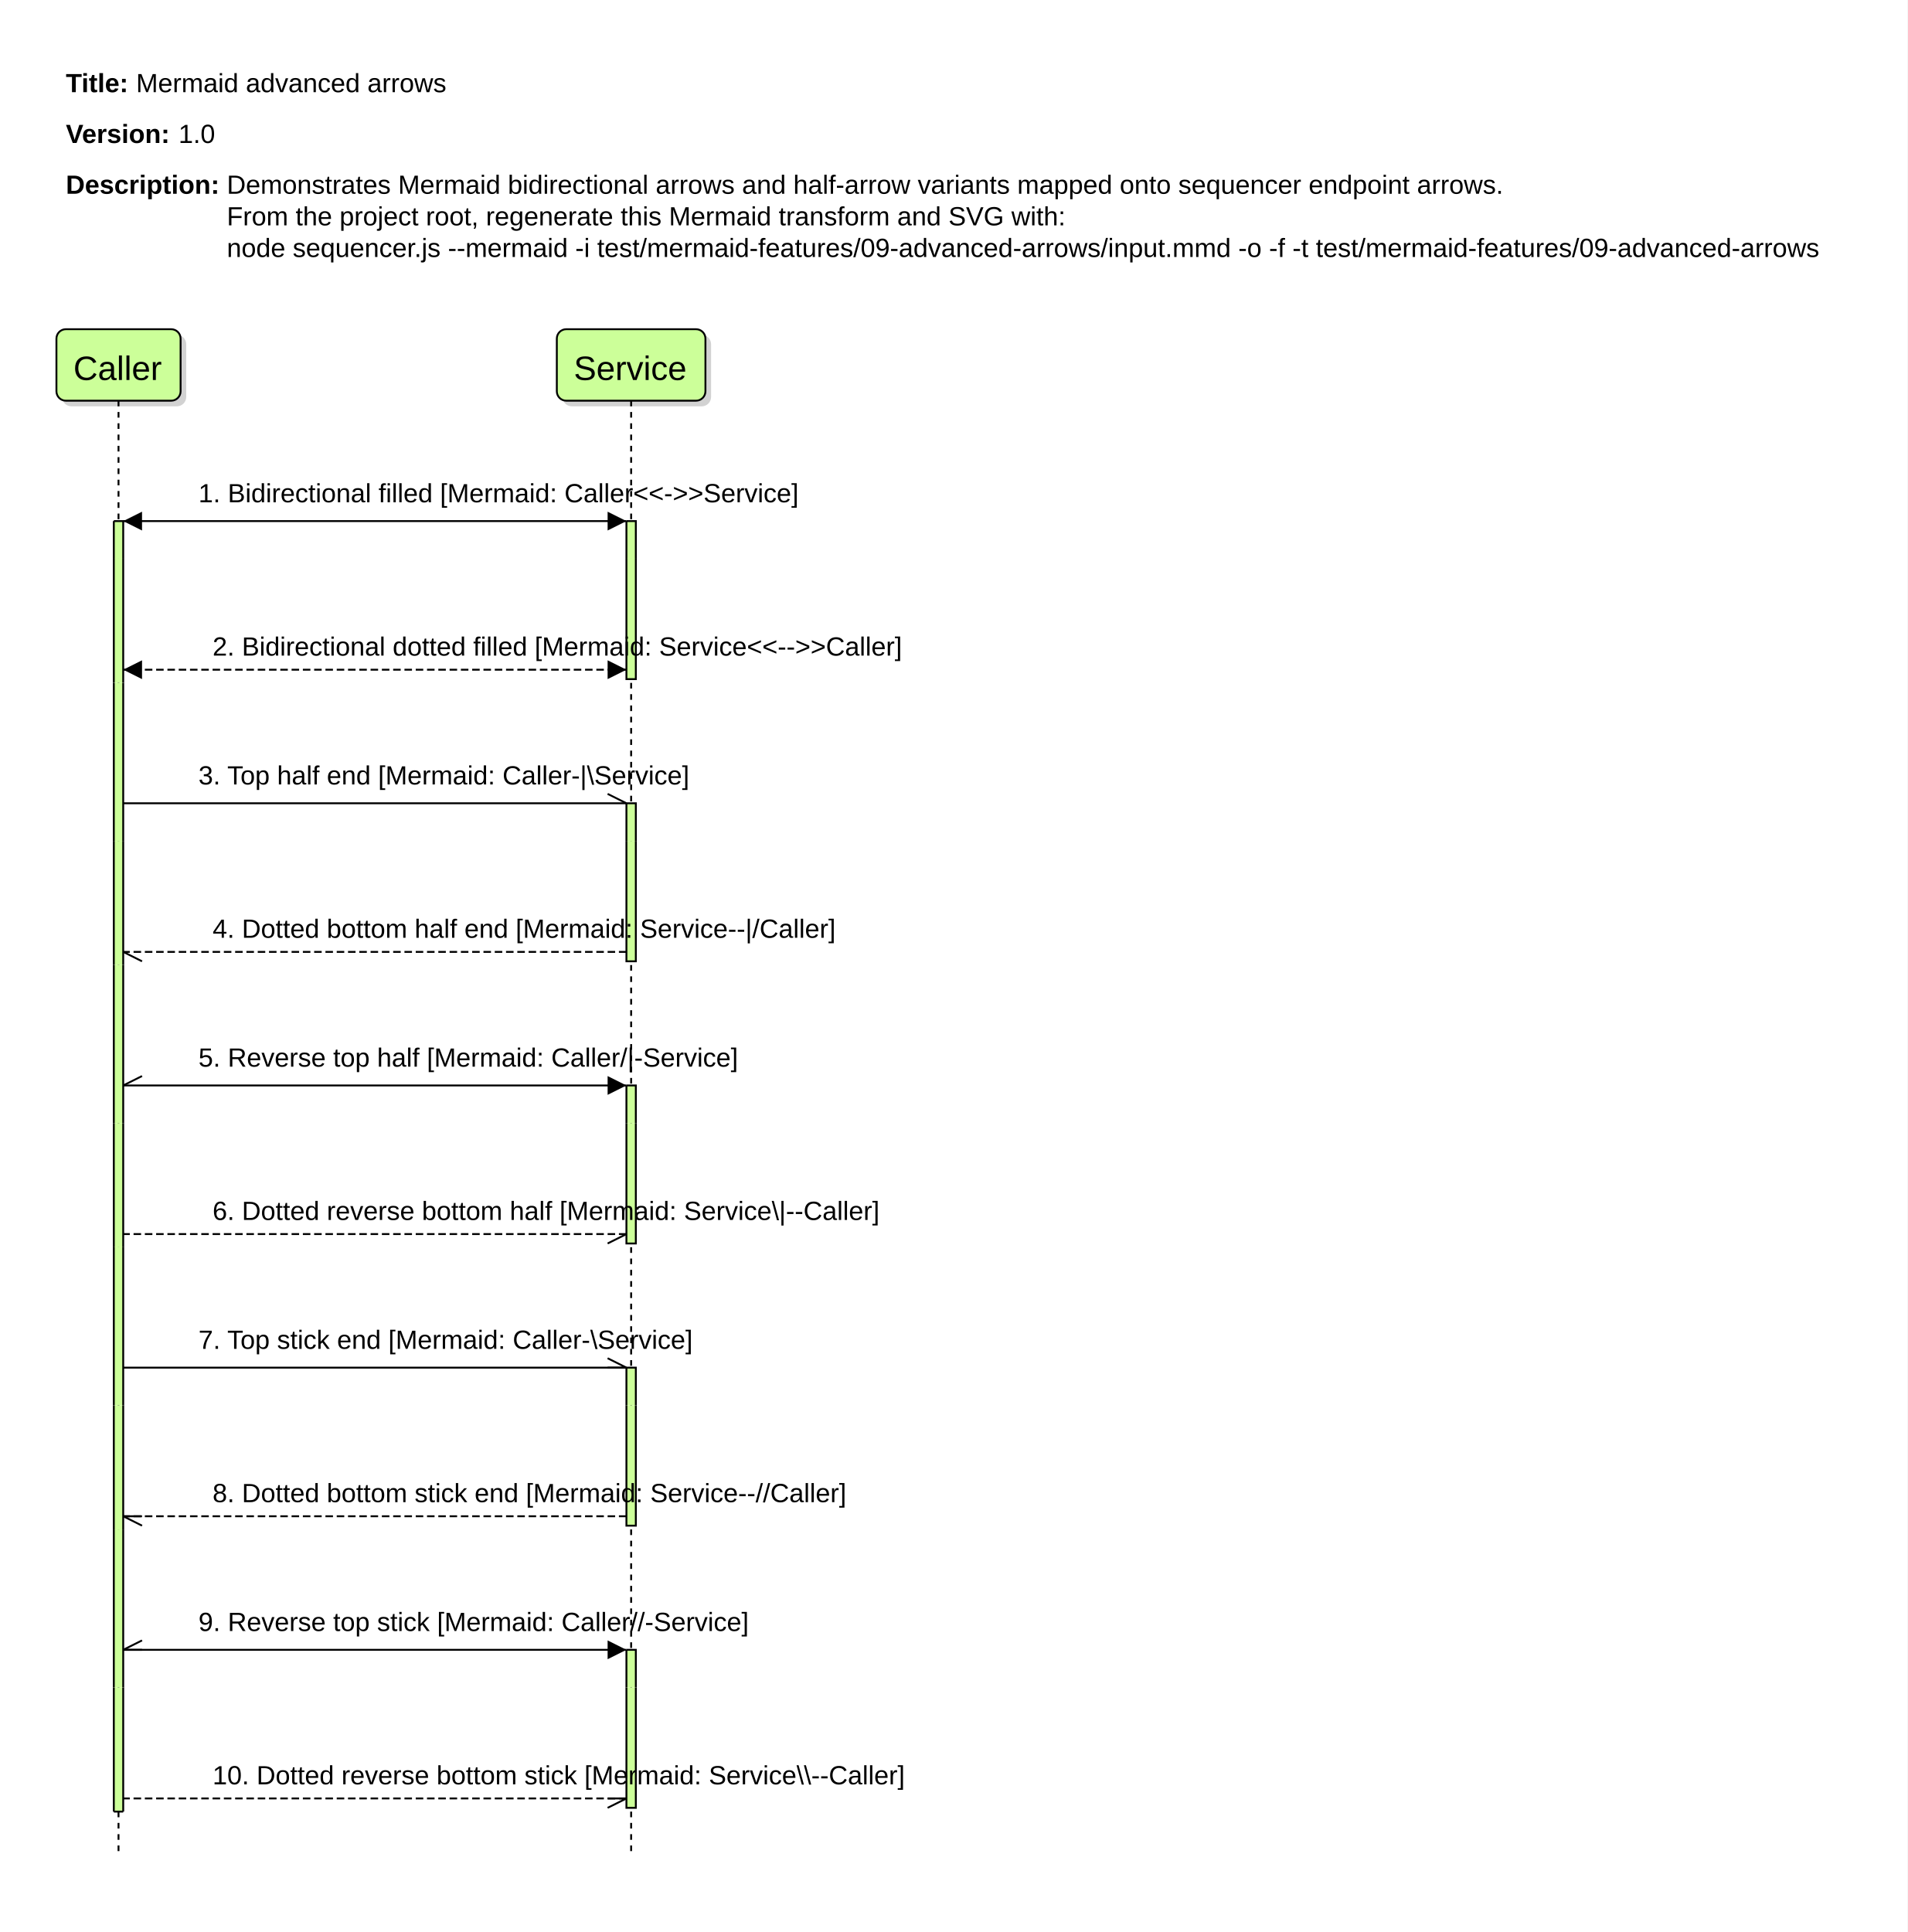
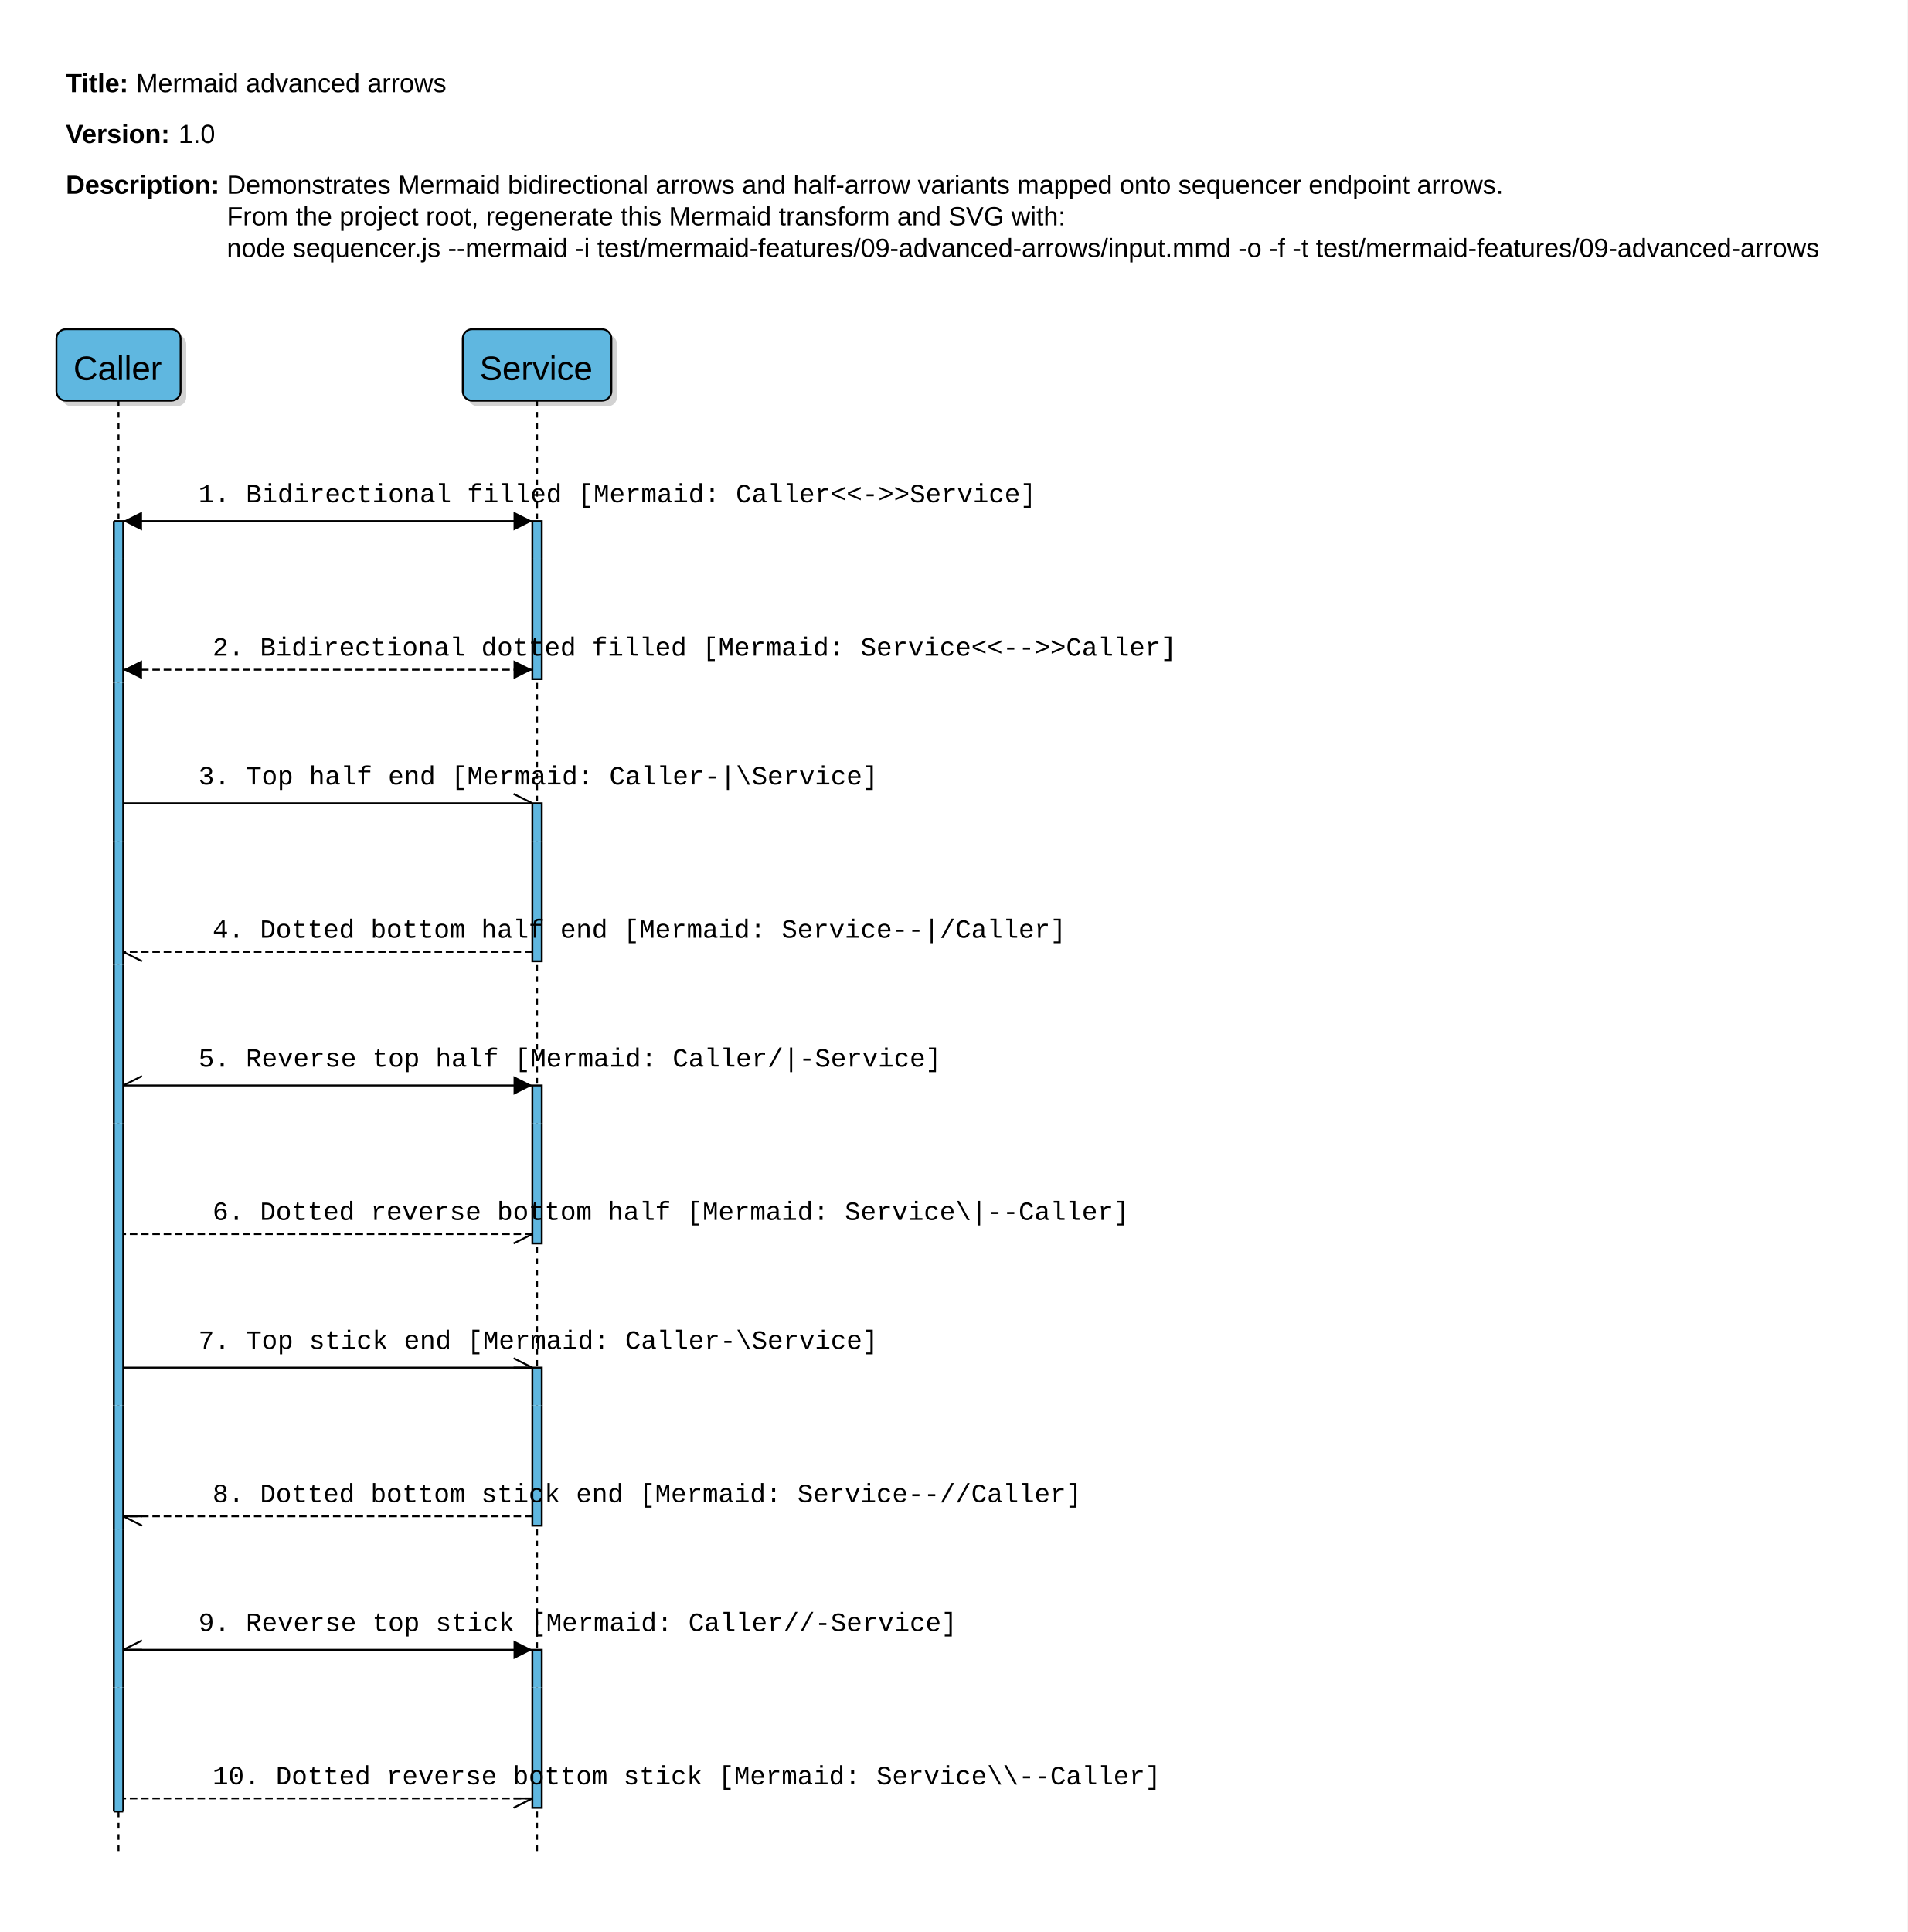
<svg xmlns="http://www.w3.org/2000/svg" width="1014" height="1027" viewBox="0 0 1014 1027">
  <rect width="100%" height="100%" fill="white" />
  <path d="M 0 0 L 0 1017 L 1004 1017 L 1004 0 L 0 0" fill="rgb(255, 255, 255)" stroke="none" />
  <path d="M 30 30 L 30 57 L 243 57 L 243 30 L 30 30" fill="rgba(0,0,0,0)" stroke="none" />
  <text x="35" y="49" fill="rgb(0,0,0)" font-family="Liberation Sans, Arial, Helvetica, sans-serif" font-size="14" xml:space="preserve" font-weight="bold" dominant-baseline="auto">Title:</text>
  <text x="68.44" y="49" fill="rgb(0,0,0)" font-family="Liberation Sans, Arial, Helvetica, sans-serif" font-size="14" xml:space="preserve" dominant-baseline="auto"> </text>
  <text x="72.33" y="49" fill="rgb(0,0,0)" font-family="Liberation Sans, Arial, Helvetica, sans-serif" font-size="14" xml:space="preserve" dominant-baseline="auto">Mermaid advanced arrows</text>
  <path d="M 30 57 L 30 84 L 120 84 L 120 57 L 30 57" fill="rgba(0,0,0,0)" stroke="none" />
  <text x="35" y="76" fill="rgb(0,0,0)" font-family="Liberation Sans, Arial, Helvetica, sans-serif" font-size="14" xml:space="preserve" font-weight="bold" dominant-baseline="auto">Version:</text>
  <text x="91.01" y="76" fill="rgb(0,0,0)" font-family="Liberation Sans, Arial, Helvetica, sans-serif" font-size="14" xml:space="preserve" dominant-baseline="auto"> </text>
  <text x="94.9" y="76" fill="rgb(0,0,0)" font-family="Liberation Sans, Arial, Helvetica, sans-serif" font-size="14" xml:space="preserve" dominant-baseline="auto">1.0</text>
  <path d="M 30 84 L 30 145 L 974 145 L 974 84 L 30 84" fill="rgba(0,0,0,0)" stroke="none" />
  <text x="35" y="103" fill="rgb(0,0,0)" font-family="Liberation Sans, Arial, Helvetica, sans-serif" font-size="14" xml:space="preserve" font-weight="bold" dominant-baseline="auto">Description:</text>
  <text x="116.68" y="103" fill="rgb(0,0,0)" font-family="Liberation Sans, Arial, Helvetica, sans-serif" font-size="14" xml:space="preserve" dominant-baseline="auto"> </text>
  <text x="120.57" y="103" fill="rgb(0,0,0)" font-family="Liberation Sans, Arial, Helvetica, sans-serif" font-size="14" xml:space="preserve" dominant-baseline="auto">Demonstrates Mermaid bidirectional arrows and half-arrow variants mapped onto sequencer endpoint arrows.</text>
  <text x="120.57" y="119.8" fill="rgb(0,0,0)" font-family="Liberation Sans, Arial, Helvetica, sans-serif" font-size="14" xml:space="preserve" dominant-baseline="auto">From the project root, regenerate this Mermaid transform and SVG with:</text>
  <text x="120.57" y="136.6" fill="rgb(0,0,0)" font-family="Liberation Sans, Arial, Helvetica, sans-serif" font-size="14" xml:space="preserve" dominant-baseline="auto">node sequencer.js --mermaid -i test/mermaid-features/09-advanced-arrows/input.mmd -o -f -t test/mermaid-features/09-advanced-arrows</text>
  <path d="M 33 183 L 33 211 L 33 211 A 5 5 0 0 0 38 216 L 94 216 L 94 216 A 5 5 0 0 0 99 211 L 99 183 L 99 183 A 5 5 0 0 0 94 178 L 38 178 L 38 178 A 5 5 0 0 0 33 183" fill="rgb(210,210,210)" stroke="none" />
-   <path d="M 30 180 L 30 208 L 30 208 A 5 5 0 0 0 35 213 L 91 213 L 91 213 A 5 5 0 0 0 96 208 L 96 180 L 96 180 A 5 5 0 0 0 91 175 L 35 175 L 35 175 A 5 5 0 0 0 30 180" fill="rgb(204,255,153)" stroke="none" />
+   <path d="M 30 180 L 30 208 L 30 208 A 5 5 0 0 0 35 213 L 91 213 L 91 213 A 5 5 0 0 0 96 208 L 96 180 L 96 180 A 5 5 0 0 0 91 175 L 35 175 L 35 175 A 5 5 0 0 0 30 180" fill="rgb(95,183,224)" stroke="none" />
  <path d="M 30 180 L 30 208 L 30 208 A 5 5 0 0 0 35 213 L 91 213 L 91 213 A 5 5 0 0 0 96 208 L 96 180 L 96 180 A 5 5 0 0 0 91 175 L 35 175 L 35 175 A 5 5 0 0 0 30 180" fill="none" stroke="rgb(0, 0, 0)" stroke-width="1" />
  <text x="39" y="202" fill="rgb(0,0,0)" font-family="Liberation Sans, Arial, Helvetica, sans-serif" font-size="18" xml:space="preserve" dominant-baseline="auto">Caller</text>
-   <path d="M 299 183 L 299 211 L 299 211 A 5 5 0 0 0 304 216 L 373 216 L 373 216 A 5 5 0 0 0 378 211 L 378 183 L 378 183 A 5 5 0 0 0 373 178 L 304 178 L 304 178 A 5 5 0 0 0 299 183" fill="rgb(210,210,210)" stroke="none" />
-   <path d="M 296 180 L 296 208 L 296 208 A 5 5 0 0 0 301 213 L 370 213 L 370 213 A 5 5 0 0 0 375 208 L 375 180 L 375 180 A 5 5 0 0 0 370 175 L 301 175 L 301 175 A 5 5 0 0 0 296 180" fill="rgb(204,255,153)" stroke="none" />
-   <path d="M 296 180 L 296 208 L 296 208 A 5 5 0 0 0 301 213 L 370 213 L 370 213 A 5 5 0 0 0 375 208 L 375 180 L 375 180 A 5 5 0 0 0 370 175 L 301 175 L 301 175 A 5 5 0 0 0 296 180" fill="none" stroke="rgb(0, 0, 0)" stroke-width="1" />
-   <text x="305" y="202" fill="rgb(0,0,0)" font-family="Liberation Sans, Arial, Helvetica, sans-serif" font-size="18" xml:space="preserve" dominant-baseline="auto">Service</text>
+   <path d="M 249 183 L 249 211 L 249 211 A 5 5 0 0 0 254 216 L 323 216 L 323 216 A 5 5 0 0 0 328 211 L 328 183 L 328 183 A 5 5 0 0 0 323 178 L 254 178 L 254 178 A 5 5 0 0 0 249 183" fill="rgb(210,210,210)" stroke="none" />
+   <path d="M 246 180 L 246 208 L 246 208 A 5 5 0 0 0 251 213 L 320 213 L 320 213 A 5 5 0 0 0 325 208 L 325 180 L 325 180 A 5 5 0 0 0 320 175 L 251 175 L 251 175 A 5 5 0 0 0 246 180" fill="rgb(95,183,224)" stroke="none" />
+   <path d="M 246 180 L 246 208 L 246 208 A 5 5 0 0 0 251 213 L 320 213 L 320 213 A 5 5 0 0 0 325 208 L 325 180 L 325 180 A 5 5 0 0 0 320 175 L 251 175 L 251 175 A 5 5 0 0 0 246 180" fill="none" stroke="rgb(0, 0, 0)" stroke-width="1" />
+   <text x="255" y="202" fill="rgb(0,0,0)" font-family="Liberation Sans, Arial, Helvetica, sans-serif" font-size="18" xml:space="preserve" dominant-baseline="auto">Service</text>
  <path d="M 63 213 M 63 297" fill="none" stroke="rgb(0,0,0)" stroke-width="1" stroke-dasharray="3,3" />
-   <path d="M 335.5 213 M 335.5 297" fill="none" stroke="rgb(0,0,0)" stroke-width="1" stroke-dasharray="3,3" />
+   <path d="M 285.5 213 M 285.5 297" fill="none" stroke="rgb(0,0,0)" stroke-width="1" stroke-dasharray="3,3" />
  <path d="M 63 213 L 63 297" fill="none" stroke="rgb(0,0,0)" stroke-width="1" stroke-dasharray="3,3" />
-   <path d="M 60.5 277 L 60.5 297 L 65.5 297 L 65.5 277 L 60.5 277" fill="rgb(204,255,153)" stroke="none" />
+   <path d="M 60.5 277 L 60.5 297 L 65.5 297 L 65.5 277 L 60.5 277" fill="rgb(95,183,224)" stroke="none" />
  <path d="M 60.5 277 L 60.5 297 M 65.5 297 L 65.5 277 L 60.5 277" fill="none" stroke="rgb(0, 0, 0)" stroke-width="1" />
-   <path d="M 335.5 213 L 335.5 297" fill="none" stroke="rgb(0,0,0)" stroke-width="1" stroke-dasharray="3,3" />
-   <path d="M 333 277 L 333 297 L 338 297 L 338 277 L 333 277" fill="rgb(204,255,153)" stroke="none" />
-   <path d="M 333 277 L 333 297 M 338 297 L 338 277 L 333 277" fill="none" stroke="rgb(0, 0, 0)" stroke-width="1" />
-   <text x="105.5" y="267" fill="rgb(0,0,0)" font-family="Liberation Sans, Arial, Helvetica, sans-serif" font-size="14" xml:space="preserve" dominant-baseline="auto">1. Bidirectional filled [Mermaid: Caller&lt;</text>
-   <text x="344.76" y="267" fill="rgb(0,0,0)" font-family="Liberation Sans, Arial, Helvetica, sans-serif" font-size="14" xml:space="preserve" dominant-baseline="auto">&lt;-&gt;</text>
-   <text x="365.78" y="267" fill="rgb(0,0,0)" font-family="Liberation Sans, Arial, Helvetica, sans-serif" font-size="14" xml:space="preserve" dominant-baseline="auto">&gt;Service]</text>
-   <path d="M 65.5 277 L 333 277" fill="none" stroke="rgb(0, 0, 0)" stroke-width="1" />
-   <path d="M 323 272 L 323 282 L 333 277" fill="rgb(0, 0, 0)" stroke="none" />
+   <path d="M 285.5 213 L 285.5 297" fill="none" stroke="rgb(0,0,0)" stroke-width="1" stroke-dasharray="3,3" />
+   <path d="M 283 277 L 283 297 L 288 297 L 288 277 L 283 277" fill="rgb(95,183,224)" stroke="none" />
+   <path d="M 283 277 L 283 297 M 288 297 L 288 277 L 283 277" fill="none" stroke="rgb(0, 0, 0)" stroke-width="1" />
+   <text x="105.5" y="267" fill="rgb(0,0,0)" font-family="Liberation Mono, Courier New, Courier, monospace" font-size="14" xml:space="preserve" dominant-baseline="auto">1. Bidirectional filled [Mermaid: Caller&lt;</text>
+   <text x="449.96" y="267" fill="rgb(0,0,0)" font-family="Liberation Mono, Courier New, Courier, monospace" font-size="14" xml:space="preserve" dominant-baseline="auto">&lt;-&gt;</text>
+   <text x="475.16" y="267" fill="rgb(0,0,0)" font-family="Liberation Mono, Courier New, Courier, monospace" font-size="14" xml:space="preserve" dominant-baseline="auto">&gt;Service]</text>
+   <path d="M 65.5 277 L 283 277" fill="none" stroke="rgb(0, 0, 0)" stroke-width="1" />
+   <path d="M 273 272 L 273 282 L 283 277" fill="rgb(0, 0, 0)" stroke="none" />
  <path d="M 75.5 272 L 75.5 282 L 65.5 277" fill="rgb(0, 0, 0)" stroke="none" />
  <path d="M 63 297 M 63 363" fill="none" stroke="rgb(0,0,0)" stroke-width="1" stroke-dasharray="3,3" />
-   <path d="M 335.5 297 M 335.5 363" fill="none" stroke="rgb(0,0,0)" stroke-width="1" stroke-dasharray="3,3" />
+   <path d="M 285.5 297 M 285.5 363" fill="none" stroke="rgb(0,0,0)" stroke-width="1" stroke-dasharray="3,3" />
  <path d="M 63 297 L 63 363" fill="none" stroke="rgb(0,0,0)" stroke-width="1" stroke-dasharray="3,3" />
-   <path d="M 60.5 297 L 60.5 363 L 65.5 363 L 65.5 297 L 60.5 297" fill="rgb(204,255,153)" stroke="none" />
+   <path d="M 60.5 297 L 60.5 363 L 65.5 363 L 65.5 297 L 60.5 297" fill="rgb(95,183,224)" stroke="none" />
  <path d="M 60.5 297 L 60.5 363 M 65.5 363 L 65.5 297 M 60.5 297" fill="none" stroke="rgb(0, 0, 0)" stroke-width="1" />
-   <path d="M 335.5 297 L 335.5 363" fill="none" stroke="rgb(0,0,0)" stroke-width="1" stroke-dasharray="3,3" />
-   <path d="M 333 297 L 333 361 L 338 361 L 338 297 L 333 297" fill="rgb(204,255,153)" stroke="none" />
-   <path d="M 333 297 L 333 361 L 338 361 L 338 297 M 333 297" fill="none" stroke="rgb(0, 0, 0)" stroke-width="1" />
-   <text x="113" y="348.5" fill="rgb(0,0,0)" font-family="Liberation Sans, Arial, Helvetica, sans-serif" font-size="14" xml:space="preserve" dominant-baseline="auto">2. Bidirectional dotted filled [Mermaid: Service&lt;</text>
-   <text x="405.2" y="348.5" fill="rgb(0,0,0)" font-family="Liberation Sans, Arial, Helvetica, sans-serif" font-size="14" xml:space="preserve" dominant-baseline="auto">&lt;--&gt;</text>
-   <text x="430.87" y="348.5" fill="rgb(0,0,0)" font-family="Liberation Sans, Arial, Helvetica, sans-serif" font-size="14" xml:space="preserve" dominant-baseline="auto">&gt;Caller]</text>
-   <path d="M 333 356 L 65.5 356" fill="none" stroke="rgb(0, 0, 0)" stroke-width="1" stroke-dasharray="4,2" />
+   <path d="M 285.5 297 L 285.5 363" fill="none" stroke="rgb(0,0,0)" stroke-width="1" stroke-dasharray="3,3" />
+   <path d="M 283 297 L 283 361 L 288 361 L 288 297 L 283 297" fill="rgb(95,183,224)" stroke="none" />
+   <path d="M 283 297 L 283 361 L 288 361 L 288 297 M 283 297" fill="none" stroke="rgb(0, 0, 0)" stroke-width="1" />
+   <text x="113" y="348.5" fill="rgb(0,0,0)" font-family="Liberation Mono, Courier New, Courier, monospace" font-size="14" xml:space="preserve" dominant-baseline="auto">2. Bidirectional dotted filled [Mermaid: Service&lt;</text>
+   <text x="524.67" y="348.5" fill="rgb(0,0,0)" font-family="Liberation Mono, Courier New, Courier, monospace" font-size="14" xml:space="preserve" dominant-baseline="auto">&lt;--&gt;</text>
+   <text x="558.27" y="348.5" fill="rgb(0,0,0)" font-family="Liberation Mono, Courier New, Courier, monospace" font-size="14" xml:space="preserve" dominant-baseline="auto">&gt;Caller]</text>
+   <path d="M 283 356 L 65.5 356" fill="none" stroke="rgb(0, 0, 0)" stroke-width="1" stroke-dasharray="4,2" />
  <path d="M 65.5 356 L 75.5 351 L 75.5 361 L 65.5 356" fill="rgb(0, 0, 0)" stroke="none" />
-   <path d="M 333 356 L 323 351 L 323 361 L 333 356" fill="rgb(0, 0, 0)" stroke="none" />
+   <path d="M 283 356 L 273 351 L 273 361 L 283 356" fill="rgb(0, 0, 0)" stroke="none" />
  <path d="M 63 363 M 63 447" fill="none" stroke="rgb(0,0,0)" stroke-width="1" stroke-dasharray="3,3" />
-   <path d="M 335.5 363 M 335.5 447" fill="none" stroke="rgb(0,0,0)" stroke-width="1" stroke-dasharray="3,3" />
+   <path d="M 285.5 363 M 285.5 447" fill="none" stroke="rgb(0,0,0)" stroke-width="1" stroke-dasharray="3,3" />
  <path d="M 63 363 L 63 447" fill="none" stroke="rgb(0,0,0)" stroke-width="1" stroke-dasharray="3,3" />
-   <path d="M 60.5 363 L 60.5 447 L 65.5 447 L 65.5 363 L 60.5 363" fill="rgb(204,255,153)" stroke="none" />
+   <path d="M 60.5 363 L 60.5 447 L 65.5 447 L 65.5 363 L 60.5 363" fill="rgb(95,183,224)" stroke="none" />
  <path d="M 60.5 363 L 60.5 447 M 65.5 447 L 65.5 363 M 60.5 363" fill="none" stroke="rgb(0, 0, 0)" stroke-width="1" />
-   <path d="M 335.5 363 L 335.5 447" fill="none" stroke="rgb(0,0,0)" stroke-width="1" stroke-dasharray="3,3" />
-   <path d="M 333 427 L 333 447 L 338 447 L 338 427 L 333 427" fill="rgb(204,255,153)" stroke="none" />
-   <path d="M 333 427 L 333 447 M 338 447 L 338 427 L 333 427" fill="none" stroke="rgb(0, 0, 0)" stroke-width="1" />
-   <text x="105.5" y="417" fill="rgb(0,0,0)" font-family="Liberation Sans, Arial, Helvetica, sans-serif" font-size="14" xml:space="preserve" dominant-baseline="auto">3. Top half end [Mermaid: Caller-|\Service]</text>
-   <path d="M 65.5 427 L 333 427" fill="none" stroke="rgb(0, 0, 0)" stroke-width="1" />
-   <path d="M 323 422 L 333 427" fill="none" stroke="rgb(0, 0, 0)" stroke-width="1" />
+   <path d="M 285.5 363 L 285.5 447" fill="none" stroke="rgb(0,0,0)" stroke-width="1" stroke-dasharray="3,3" />
+   <path d="M 283 427 L 283 447 L 288 447 L 288 427 L 283 427" fill="rgb(95,183,224)" stroke="none" />
+   <path d="M 283 427 L 283 447 M 288 447 L 288 427 L 283 427" fill="none" stroke="rgb(0, 0, 0)" stroke-width="1" />
+   <text x="105.5" y="417" fill="rgb(0,0,0)" font-family="Liberation Mono, Courier New, Courier, monospace" font-size="14" xml:space="preserve" dominant-baseline="auto">3. Top half end [Mermaid: Caller-|\Service]</text>
+   <path d="M 65.5 427 L 283 427" fill="none" stroke="rgb(0, 0, 0)" stroke-width="1" />
+   <path d="M 273 422 L 283 427" fill="none" stroke="rgb(0, 0, 0)" stroke-width="1" />
  <path d="M 63 447 M 63 513" fill="none" stroke="rgb(0,0,0)" stroke-width="1" stroke-dasharray="3,3" />
-   <path d="M 335.5 447 M 335.5 513" fill="none" stroke="rgb(0,0,0)" stroke-width="1" stroke-dasharray="3,3" />
+   <path d="M 285.5 447 M 285.5 513" fill="none" stroke="rgb(0,0,0)" stroke-width="1" stroke-dasharray="3,3" />
  <path d="M 63 447 L 63 513" fill="none" stroke="rgb(0,0,0)" stroke-width="1" stroke-dasharray="3,3" />
-   <path d="M 60.5 447 L 60.5 513 L 65.5 513 L 65.5 447 L 60.5 447" fill="rgb(204,255,153)" stroke="none" />
+   <path d="M 60.5 447 L 60.5 513 L 65.5 513 L 65.5 447 L 60.5 447" fill="rgb(95,183,224)" stroke="none" />
  <path d="M 60.5 447 L 60.5 513 M 65.5 513 L 65.5 447 M 60.5 447" fill="none" stroke="rgb(0, 0, 0)" stroke-width="1" />
-   <path d="M 335.5 447 L 335.5 513" fill="none" stroke="rgb(0,0,0)" stroke-width="1" stroke-dasharray="3,3" />
-   <path d="M 333 447 L 333 511 L 338 511 L 338 447 L 333 447" fill="rgb(204,255,153)" stroke="none" />
-   <path d="M 333 447 L 333 511 L 338 511 L 338 447 M 333 447" fill="none" stroke="rgb(0, 0, 0)" stroke-width="1" />
-   <text x="113" y="498.5" fill="rgb(0,0,0)" font-family="Liberation Sans, Arial, Helvetica, sans-serif" font-size="14" xml:space="preserve" dominant-baseline="auto">4. Dotted bottom half end [Mermaid: Service--|/Caller]</text>
-   <path d="M 333 506 L 65.5 506" fill="none" stroke="rgb(0, 0, 0)" stroke-width="1" stroke-dasharray="4,2" />
+   <path d="M 285.5 447 L 285.5 513" fill="none" stroke="rgb(0,0,0)" stroke-width="1" stroke-dasharray="3,3" />
+   <path d="M 283 447 L 283 511 L 288 511 L 288 447 L 283 447" fill="rgb(95,183,224)" stroke="none" />
+   <path d="M 283 447 L 283 511 L 288 511 L 288 447 M 283 447" fill="none" stroke="rgb(0, 0, 0)" stroke-width="1" />
+   <text x="113" y="498.5" fill="rgb(0,0,0)" font-family="Liberation Mono, Courier New, Courier, monospace" font-size="14" xml:space="preserve" dominant-baseline="auto">4. Dotted bottom half end [Mermaid: Service--|/Caller]</text>
+   <path d="M 283 506 L 65.5 506" fill="none" stroke="rgb(0, 0, 0)" stroke-width="1" stroke-dasharray="4,2" />
  <path d="M 75.5 511 L 65.5 506" fill="none" stroke="rgb(0, 0, 0)" stroke-width="1" />
  <path d="M 63 513 M 63 597" fill="none" stroke="rgb(0,0,0)" stroke-width="1" stroke-dasharray="3,3" />
-   <path d="M 335.5 513 M 335.5 597" fill="none" stroke="rgb(0,0,0)" stroke-width="1" stroke-dasharray="3,3" />
+   <path d="M 285.5 513 M 285.5 597" fill="none" stroke="rgb(0,0,0)" stroke-width="1" stroke-dasharray="3,3" />
  <path d="M 63 513 L 63 597" fill="none" stroke="rgb(0,0,0)" stroke-width="1" stroke-dasharray="3,3" />
-   <path d="M 60.5 513 L 60.5 597 L 65.5 597 L 65.5 513 L 60.5 513" fill="rgb(204,255,153)" stroke="none" />
+   <path d="M 60.5 513 L 60.5 597 L 65.5 597 L 65.5 513 L 60.5 513" fill="rgb(95,183,224)" stroke="none" />
  <path d="M 60.5 513 L 60.5 597 M 65.5 597 L 65.5 513 M 60.5 513" fill="none" stroke="rgb(0, 0, 0)" stroke-width="1" />
-   <path d="M 335.5 513 L 335.5 597" fill="none" stroke="rgb(0,0,0)" stroke-width="1" stroke-dasharray="3,3" />
-   <path d="M 333 577 L 333 597 L 338 597 L 338 577 L 333 577" fill="rgb(204,255,153)" stroke="none" />
-   <path d="M 333 577 L 333 597 M 338 597 L 338 577 L 333 577" fill="none" stroke="rgb(0, 0, 0)" stroke-width="1" />
-   <text x="105.5" y="567" fill="rgb(0,0,0)" font-family="Liberation Sans, Arial, Helvetica, sans-serif" font-size="14" xml:space="preserve" dominant-baseline="auto">5. Reverse top half [Mermaid: Caller/|-Service]</text>
-   <path d="M 65.5 577 L 333 577" fill="none" stroke="rgb(0, 0, 0)" stroke-width="1" />
-   <path d="M 323 572 L 323 582 L 333 577" fill="rgb(0, 0, 0)" stroke="none" />
+   <path d="M 285.5 513 L 285.5 597" fill="none" stroke="rgb(0,0,0)" stroke-width="1" stroke-dasharray="3,3" />
+   <path d="M 283 577 L 283 597 L 288 597 L 288 577 L 283 577" fill="rgb(95,183,224)" stroke="none" />
+   <path d="M 283 577 L 283 597 M 288 597 L 288 577 L 283 577" fill="none" stroke="rgb(0, 0, 0)" stroke-width="1" />
+   <text x="105.5" y="567" fill="rgb(0,0,0)" font-family="Liberation Mono, Courier New, Courier, monospace" font-size="14" xml:space="preserve" dominant-baseline="auto">5. Reverse top half [Mermaid: Caller/|-Service]</text>
+   <path d="M 65.5 577 L 283 577" fill="none" stroke="rgb(0, 0, 0)" stroke-width="1" />
+   <path d="M 273 572 L 273 582 L 283 577" fill="rgb(0, 0, 0)" stroke="none" />
  <path d="M 75.5 572 L 65.5 577" fill="none" stroke="rgb(0, 0, 0)" stroke-width="1" />
  <path d="M 63 597 M 63 663" fill="none" stroke="rgb(0,0,0)" stroke-width="1" stroke-dasharray="3,3" />
-   <path d="M 335.5 597 M 335.5 663" fill="none" stroke="rgb(0,0,0)" stroke-width="1" stroke-dasharray="3,3" />
+   <path d="M 285.5 597 M 285.5 663" fill="none" stroke="rgb(0,0,0)" stroke-width="1" stroke-dasharray="3,3" />
  <path d="M 63 597 L 63 663" fill="none" stroke="rgb(0,0,0)" stroke-width="1" stroke-dasharray="3,3" />
-   <path d="M 60.5 597 L 60.5 663 L 65.5 663 L 65.5 597 L 60.5 597" fill="rgb(204,255,153)" stroke="none" />
+   <path d="M 60.5 597 L 60.5 663 L 65.5 663 L 65.5 597 L 60.5 597" fill="rgb(95,183,224)" stroke="none" />
  <path d="M 60.5 597 L 60.5 663 M 65.5 663 L 65.5 597 M 60.5 597" fill="none" stroke="rgb(0, 0, 0)" stroke-width="1" />
-   <path d="M 335.5 597 L 335.5 663" fill="none" stroke="rgb(0,0,0)" stroke-width="1" stroke-dasharray="3,3" />
-   <path d="M 333 597 L 333 661 L 338 661 L 338 597 L 333 597" fill="rgb(204,255,153)" stroke="none" />
-   <path d="M 333 597 L 333 661 L 338 661 L 338 597 M 333 597" fill="none" stroke="rgb(0, 0, 0)" stroke-width="1" />
-   <text x="113" y="648.5" fill="rgb(0,0,0)" font-family="Liberation Sans, Arial, Helvetica, sans-serif" font-size="14" xml:space="preserve" dominant-baseline="auto">6. Dotted reverse bottom half [Mermaid: Service\|--Caller]</text>
-   <path d="M 333 656 L 65.5 656" fill="none" stroke="rgb(0, 0, 0)" stroke-width="1" stroke-dasharray="4,2" />
-   <path d="M 323 661 L 333 656" fill="none" stroke="rgb(0, 0, 0)" stroke-width="1" />
+   <path d="M 285.5 597 L 285.5 663" fill="none" stroke="rgb(0,0,0)" stroke-width="1" stroke-dasharray="3,3" />
+   <path d="M 283 597 L 283 661 L 288 661 L 288 597 L 283 597" fill="rgb(95,183,224)" stroke="none" />
+   <path d="M 283 597 L 283 661 L 288 661 L 288 597 M 283 597" fill="none" stroke="rgb(0, 0, 0)" stroke-width="1" />
+   <text x="113" y="648.5" fill="rgb(0,0,0)" font-family="Liberation Mono, Courier New, Courier, monospace" font-size="14" xml:space="preserve" dominant-baseline="auto">6. Dotted reverse bottom half [Mermaid: Service\|--Caller]</text>
+   <path d="M 283 656 L 65.5 656" fill="none" stroke="rgb(0, 0, 0)" stroke-width="1" stroke-dasharray="4,2" />
+   <path d="M 273 661 L 283 656" fill="none" stroke="rgb(0, 0, 0)" stroke-width="1" />
  <path d="M 63 663 M 63 747" fill="none" stroke="rgb(0,0,0)" stroke-width="1" stroke-dasharray="3,3" />
-   <path d="M 335.5 663 M 335.5 747" fill="none" stroke="rgb(0,0,0)" stroke-width="1" stroke-dasharray="3,3" />
+   <path d="M 285.5 663 M 285.5 747" fill="none" stroke="rgb(0,0,0)" stroke-width="1" stroke-dasharray="3,3" />
  <path d="M 63 663 L 63 747" fill="none" stroke="rgb(0,0,0)" stroke-width="1" stroke-dasharray="3,3" />
-   <path d="M 60.5 663 L 60.5 747 L 65.5 747 L 65.5 663 L 60.5 663" fill="rgb(204,255,153)" stroke="none" />
+   <path d="M 60.5 663 L 60.5 747 L 65.5 747 L 65.5 663 L 60.5 663" fill="rgb(95,183,224)" stroke="none" />
  <path d="M 60.5 663 L 60.5 747 M 65.5 747 L 65.5 663 M 60.5 663" fill="none" stroke="rgb(0, 0, 0)" stroke-width="1" />
-   <path d="M 335.5 663 L 335.5 747" fill="none" stroke="rgb(0,0,0)" stroke-width="1" stroke-dasharray="3,3" />
-   <path d="M 333 727 L 333 747 L 338 747 L 338 727 L 333 727" fill="rgb(204,255,153)" stroke="none" />
-   <path d="M 333 727 L 333 747 M 338 747 L 338 727 L 333 727" fill="none" stroke="rgb(0, 0, 0)" stroke-width="1" />
-   <text x="105.5" y="717" fill="rgb(0,0,0)" font-family="Liberation Sans, Arial, Helvetica, sans-serif" font-size="14" xml:space="preserve" dominant-baseline="auto">7. Top stick end [Mermaid: Caller-\Service]</text>
-   <path d="M 65.5 727 L 333 727" fill="none" stroke="rgb(0, 0, 0)" stroke-width="1" />
-   <path d="M 323 727 L 333 727 M 323 722 L 333 727" fill="none" stroke="rgb(0, 0, 0)" stroke-width="1" />
+   <path d="M 285.5 663 L 285.5 747" fill="none" stroke="rgb(0,0,0)" stroke-width="1" stroke-dasharray="3,3" />
+   <path d="M 283 727 L 283 747 L 288 747 L 288 727 L 283 727" fill="rgb(95,183,224)" stroke="none" />
+   <path d="M 283 727 L 283 747 M 288 747 L 288 727 L 283 727" fill="none" stroke="rgb(0, 0, 0)" stroke-width="1" />
+   <text x="105.5" y="717" fill="rgb(0,0,0)" font-family="Liberation Mono, Courier New, Courier, monospace" font-size="14" xml:space="preserve" dominant-baseline="auto">7. Top stick end [Mermaid: Caller-\Service]</text>
+   <path d="M 65.5 727 L 283 727" fill="none" stroke="rgb(0, 0, 0)" stroke-width="1" />
+   <path d="M 273 727 L 283 727 M 273 722 L 283 727" fill="none" stroke="rgb(0, 0, 0)" stroke-width="1" />
  <path d="M 63 747 M 63 813" fill="none" stroke="rgb(0,0,0)" stroke-width="1" stroke-dasharray="3,3" />
-   <path d="M 335.5 747 M 335.5 813" fill="none" stroke="rgb(0,0,0)" stroke-width="1" stroke-dasharray="3,3" />
+   <path d="M 285.5 747 M 285.5 813" fill="none" stroke="rgb(0,0,0)" stroke-width="1" stroke-dasharray="3,3" />
  <path d="M 63 747 L 63 813" fill="none" stroke="rgb(0,0,0)" stroke-width="1" stroke-dasharray="3,3" />
-   <path d="M 60.5 747 L 60.5 813 L 65.5 813 L 65.5 747 L 60.5 747" fill="rgb(204,255,153)" stroke="none" />
+   <path d="M 60.5 747 L 60.5 813 L 65.5 813 L 65.5 747 L 60.5 747" fill="rgb(95,183,224)" stroke="none" />
  <path d="M 60.5 747 L 60.5 813 M 65.5 813 L 65.5 747 M 60.5 747" fill="none" stroke="rgb(0, 0, 0)" stroke-width="1" />
-   <path d="M 335.5 747 L 335.5 813" fill="none" stroke="rgb(0,0,0)" stroke-width="1" stroke-dasharray="3,3" />
-   <path d="M 333 747 L 333 811 L 338 811 L 338 747 L 333 747" fill="rgb(204,255,153)" stroke="none" />
-   <path d="M 333 747 L 333 811 L 338 811 L 338 747 M 333 747" fill="none" stroke="rgb(0, 0, 0)" stroke-width="1" />
-   <text x="113" y="798.5" fill="rgb(0,0,0)" font-family="Liberation Sans, Arial, Helvetica, sans-serif" font-size="14" xml:space="preserve" dominant-baseline="auto">8. Dotted bottom stick end [Mermaid: Service--//Caller]</text>
-   <path d="M 333 806 L 65.5 806" fill="none" stroke="rgb(0, 0, 0)" stroke-width="1" stroke-dasharray="4,2" />
+   <path d="M 285.5 747 L 285.5 813" fill="none" stroke="rgb(0,0,0)" stroke-width="1" stroke-dasharray="3,3" />
+   <path d="M 283 747 L 283 811 L 288 811 L 288 747 L 283 747" fill="rgb(95,183,224)" stroke="none" />
+   <path d="M 283 747 L 283 811 L 288 811 L 288 747 M 283 747" fill="none" stroke="rgb(0, 0, 0)" stroke-width="1" />
+   <text x="113" y="798.5" fill="rgb(0,0,0)" font-family="Liberation Mono, Courier New, Courier, monospace" font-size="14" xml:space="preserve" dominant-baseline="auto">8. Dotted bottom stick end [Mermaid: Service--//Caller]</text>
+   <path d="M 283 806 L 65.5 806" fill="none" stroke="rgb(0, 0, 0)" stroke-width="1" stroke-dasharray="4,2" />
  <path d="M 75.5 806 L 65.5 806 M 75.5 811 L 65.5 806" fill="none" stroke="rgb(0, 0, 0)" stroke-width="1" />
  <path d="M 63 813 M 63 897" fill="none" stroke="rgb(0,0,0)" stroke-width="1" stroke-dasharray="3,3" />
-   <path d="M 335.5 813 M 335.5 897" fill="none" stroke="rgb(0,0,0)" stroke-width="1" stroke-dasharray="3,3" />
+   <path d="M 285.5 813 M 285.5 897" fill="none" stroke="rgb(0,0,0)" stroke-width="1" stroke-dasharray="3,3" />
  <path d="M 63 813 L 63 897" fill="none" stroke="rgb(0,0,0)" stroke-width="1" stroke-dasharray="3,3" />
-   <path d="M 60.5 813 L 60.5 897 L 65.5 897 L 65.5 813 L 60.5 813" fill="rgb(204,255,153)" stroke="none" />
+   <path d="M 60.5 813 L 60.5 897 L 65.5 897 L 65.5 813 L 60.5 813" fill="rgb(95,183,224)" stroke="none" />
  <path d="M 60.5 813 L 60.5 897 M 65.5 897 L 65.5 813 M 60.5 813" fill="none" stroke="rgb(0, 0, 0)" stroke-width="1" />
-   <path d="M 335.5 813 L 335.5 897" fill="none" stroke="rgb(0,0,0)" stroke-width="1" stroke-dasharray="3,3" />
-   <path d="M 333 877 L 333 897 L 338 897 L 338 877 L 333 877" fill="rgb(204,255,153)" stroke="none" />
-   <path d="M 333 877 L 333 897 M 338 897 L 338 877 L 333 877" fill="none" stroke="rgb(0, 0, 0)" stroke-width="1" />
-   <text x="105.5" y="867" fill="rgb(0,0,0)" font-family="Liberation Sans, Arial, Helvetica, sans-serif" font-size="14" xml:space="preserve" dominant-baseline="auto">9. Reverse top stick [Mermaid: Caller//-Service]</text>
-   <path d="M 65.5 877 L 333 877" fill="none" stroke="rgb(0, 0, 0)" stroke-width="1" />
-   <path d="M 323 872 L 323 882 L 333 877" fill="rgb(0, 0, 0)" stroke="none" />
+   <path d="M 285.5 813 L 285.5 897" fill="none" stroke="rgb(0,0,0)" stroke-width="1" stroke-dasharray="3,3" />
+   <path d="M 283 877 L 283 897 L 288 897 L 288 877 L 283 877" fill="rgb(95,183,224)" stroke="none" />
+   <path d="M 283 877 L 283 897 M 288 897 L 288 877 L 283 877" fill="none" stroke="rgb(0, 0, 0)" stroke-width="1" />
+   <text x="105.5" y="867" fill="rgb(0,0,0)" font-family="Liberation Mono, Courier New, Courier, monospace" font-size="14" xml:space="preserve" dominant-baseline="auto">9. Reverse top stick [Mermaid: Caller//-Service]</text>
+   <path d="M 65.5 877 L 283 877" fill="none" stroke="rgb(0, 0, 0)" stroke-width="1" />
+   <path d="M 273 872 L 273 882 L 283 877" fill="rgb(0, 0, 0)" stroke="none" />
  <path d="M 75.5 877 L 65.5 877 M 75.5 872 L 65.5 877" fill="none" stroke="rgb(0, 0, 0)" stroke-width="1" />
  <path d="M 63 897 M 63 963" fill="none" stroke="rgb(0,0,0)" stroke-width="1" stroke-dasharray="3,3" />
-   <path d="M 335.5 897 M 335.5 963" fill="none" stroke="rgb(0,0,0)" stroke-width="1" stroke-dasharray="3,3" />
+   <path d="M 285.5 897 M 285.5 963" fill="none" stroke="rgb(0,0,0)" stroke-width="1" stroke-dasharray="3,3" />
  <path d="M 63 897 L 63 963" fill="none" stroke="rgb(0,0,0)" stroke-width="1" stroke-dasharray="3,3" />
-   <path d="M 60.5 897 L 60.5 963 L 65.5 963 L 65.5 897 L 60.5 897" fill="rgb(204,255,153)" stroke="none" />
+   <path d="M 60.5 897 L 60.5 963 L 65.5 963 L 65.5 897 L 60.5 897" fill="rgb(95,183,224)" stroke="none" />
  <path d="M 60.5 897 L 60.5 963 M 65.5 963 L 65.5 897 M 60.5 897" fill="none" stroke="rgb(0, 0, 0)" stroke-width="1" />
-   <path d="M 335.5 897 L 335.5 963" fill="none" stroke="rgb(0,0,0)" stroke-width="1" stroke-dasharray="3,3" />
-   <path d="M 333 897 L 333 961 L 338 961 L 338 897 L 333 897" fill="rgb(204,255,153)" stroke="none" />
-   <path d="M 333 897 L 333 961 L 338 961 L 338 897 M 333 897" fill="none" stroke="rgb(0, 0, 0)" stroke-width="1" />
-   <text x="113" y="948.5" fill="rgb(0,0,0)" font-family="Liberation Sans, Arial, Helvetica, sans-serif" font-size="14" xml:space="preserve" dominant-baseline="auto">10. Dotted reverse bottom stick [Mermaid: Service\\--Caller]</text>
-   <path d="M 333 956 L 65.5 956" fill="none" stroke="rgb(0, 0, 0)" stroke-width="1" stroke-dasharray="4,2" />
-   <path d="M 323 956 L 333 956 M 323 961 L 333 956" fill="none" stroke="rgb(0, 0, 0)" stroke-width="1" />
+   <path d="M 285.5 897 L 285.5 963" fill="none" stroke="rgb(0,0,0)" stroke-width="1" stroke-dasharray="3,3" />
+   <path d="M 283 897 L 283 961 L 288 961 L 288 897 L 283 897" fill="rgb(95,183,224)" stroke="none" />
+   <path d="M 283 897 L 283 961 L 288 961 L 288 897 M 283 897" fill="none" stroke="rgb(0, 0, 0)" stroke-width="1" />
+   <text x="113" y="948.5" fill="rgb(0,0,0)" font-family="Liberation Mono, Courier New, Courier, monospace" font-size="14" xml:space="preserve" dominant-baseline="auto">10. Dotted reverse bottom stick [Mermaid: Service\\--Caller]</text>
+   <path d="M 283 956 L 65.5 956" fill="none" stroke="rgb(0, 0, 0)" stroke-width="1" stroke-dasharray="4,2" />
+   <path d="M 273 956 L 283 956 M 273 961 L 283 956" fill="none" stroke="rgb(0, 0, 0)" stroke-width="1" />
  <path d="M 63 963 L 63 987" fill="none" stroke="rgb(0,0,0)" stroke-width="1" stroke-dasharray="3,3" />
-   <path d="M 60.5 963 L 60.5 963 L 65.5 963 L 65.5 963 L 60.5 963" fill="rgb(204,255,153)" stroke="none" />
+   <path d="M 60.5 963 L 60.5 963 L 65.5 963 L 65.5 963 L 60.5 963" fill="rgb(95,183,224)" stroke="none" />
  <path d="M 60.5 963 L 60.5 963 L 65.5 963 L 65.5 963 M 60.5 963" fill="none" stroke="rgb(0, 0, 0)" stroke-width="1" />
-   <path d="M 335.5 963 L 335.5 987" fill="none" stroke="rgb(0,0,0)" stroke-width="1" stroke-dasharray="3,3" />
+   <path d="M 285.5 963 L 285.5 987" fill="none" stroke="rgb(0,0,0)" stroke-width="1" stroke-dasharray="3,3" />
</svg>
